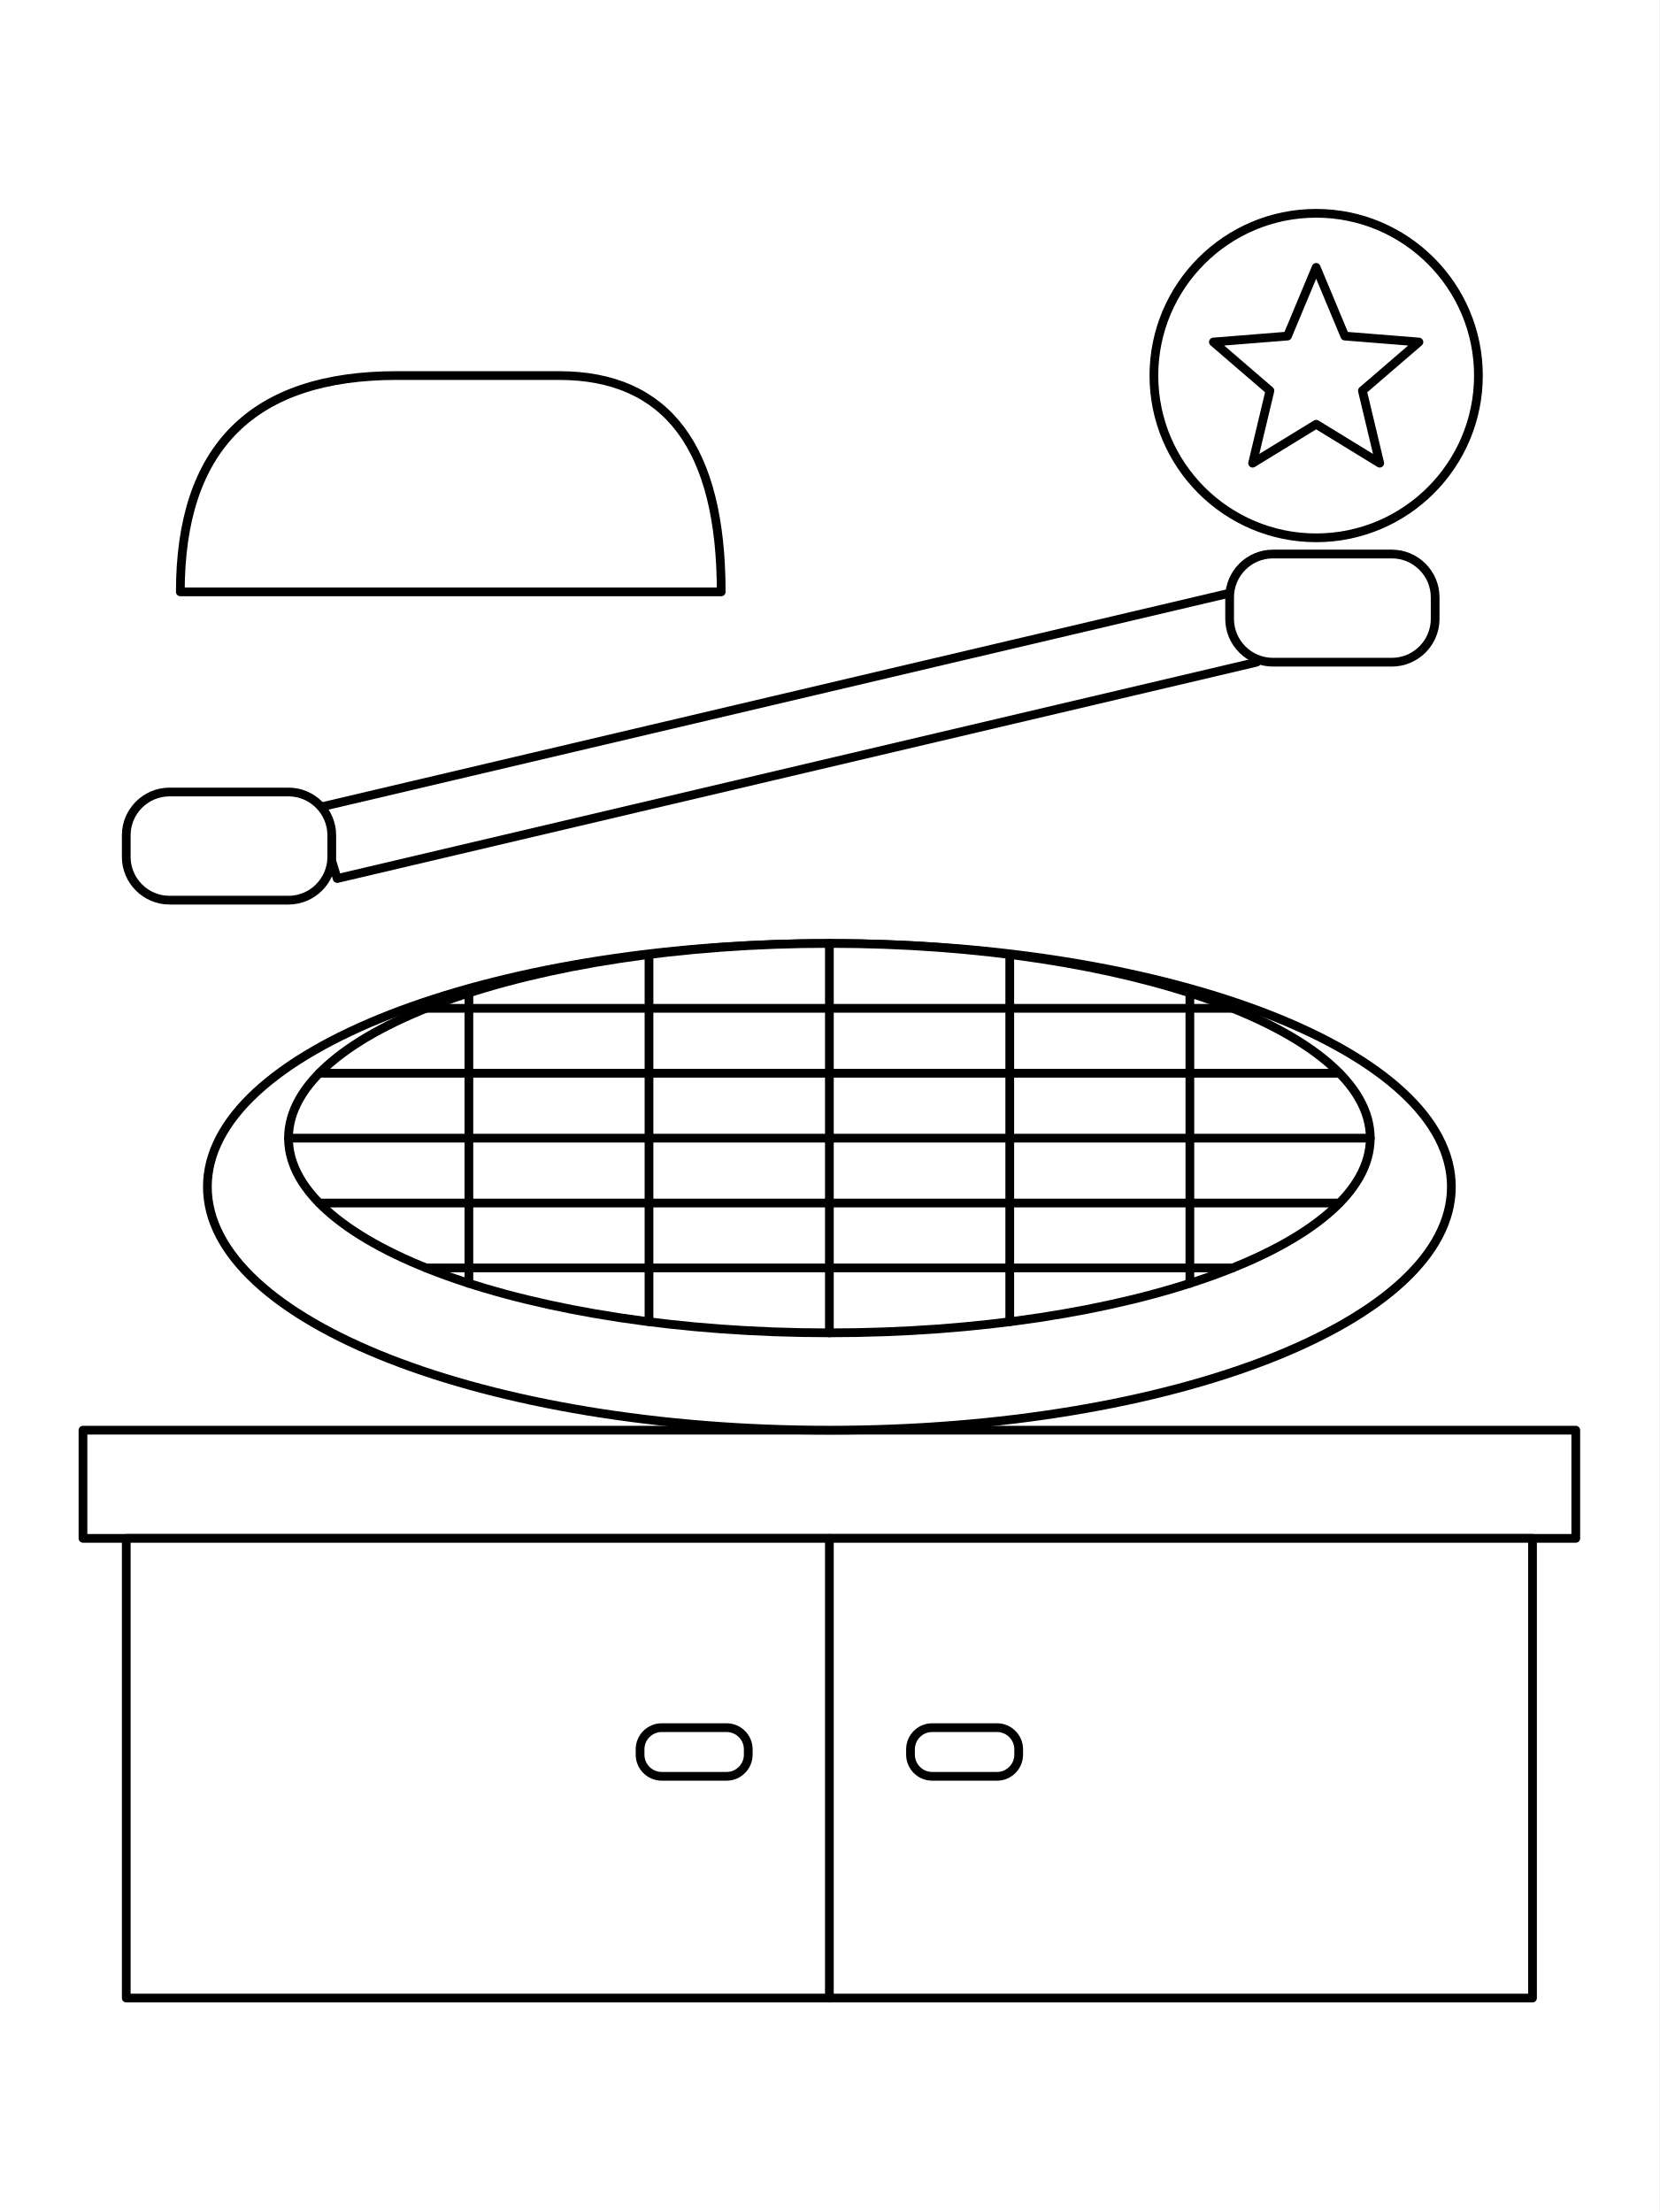
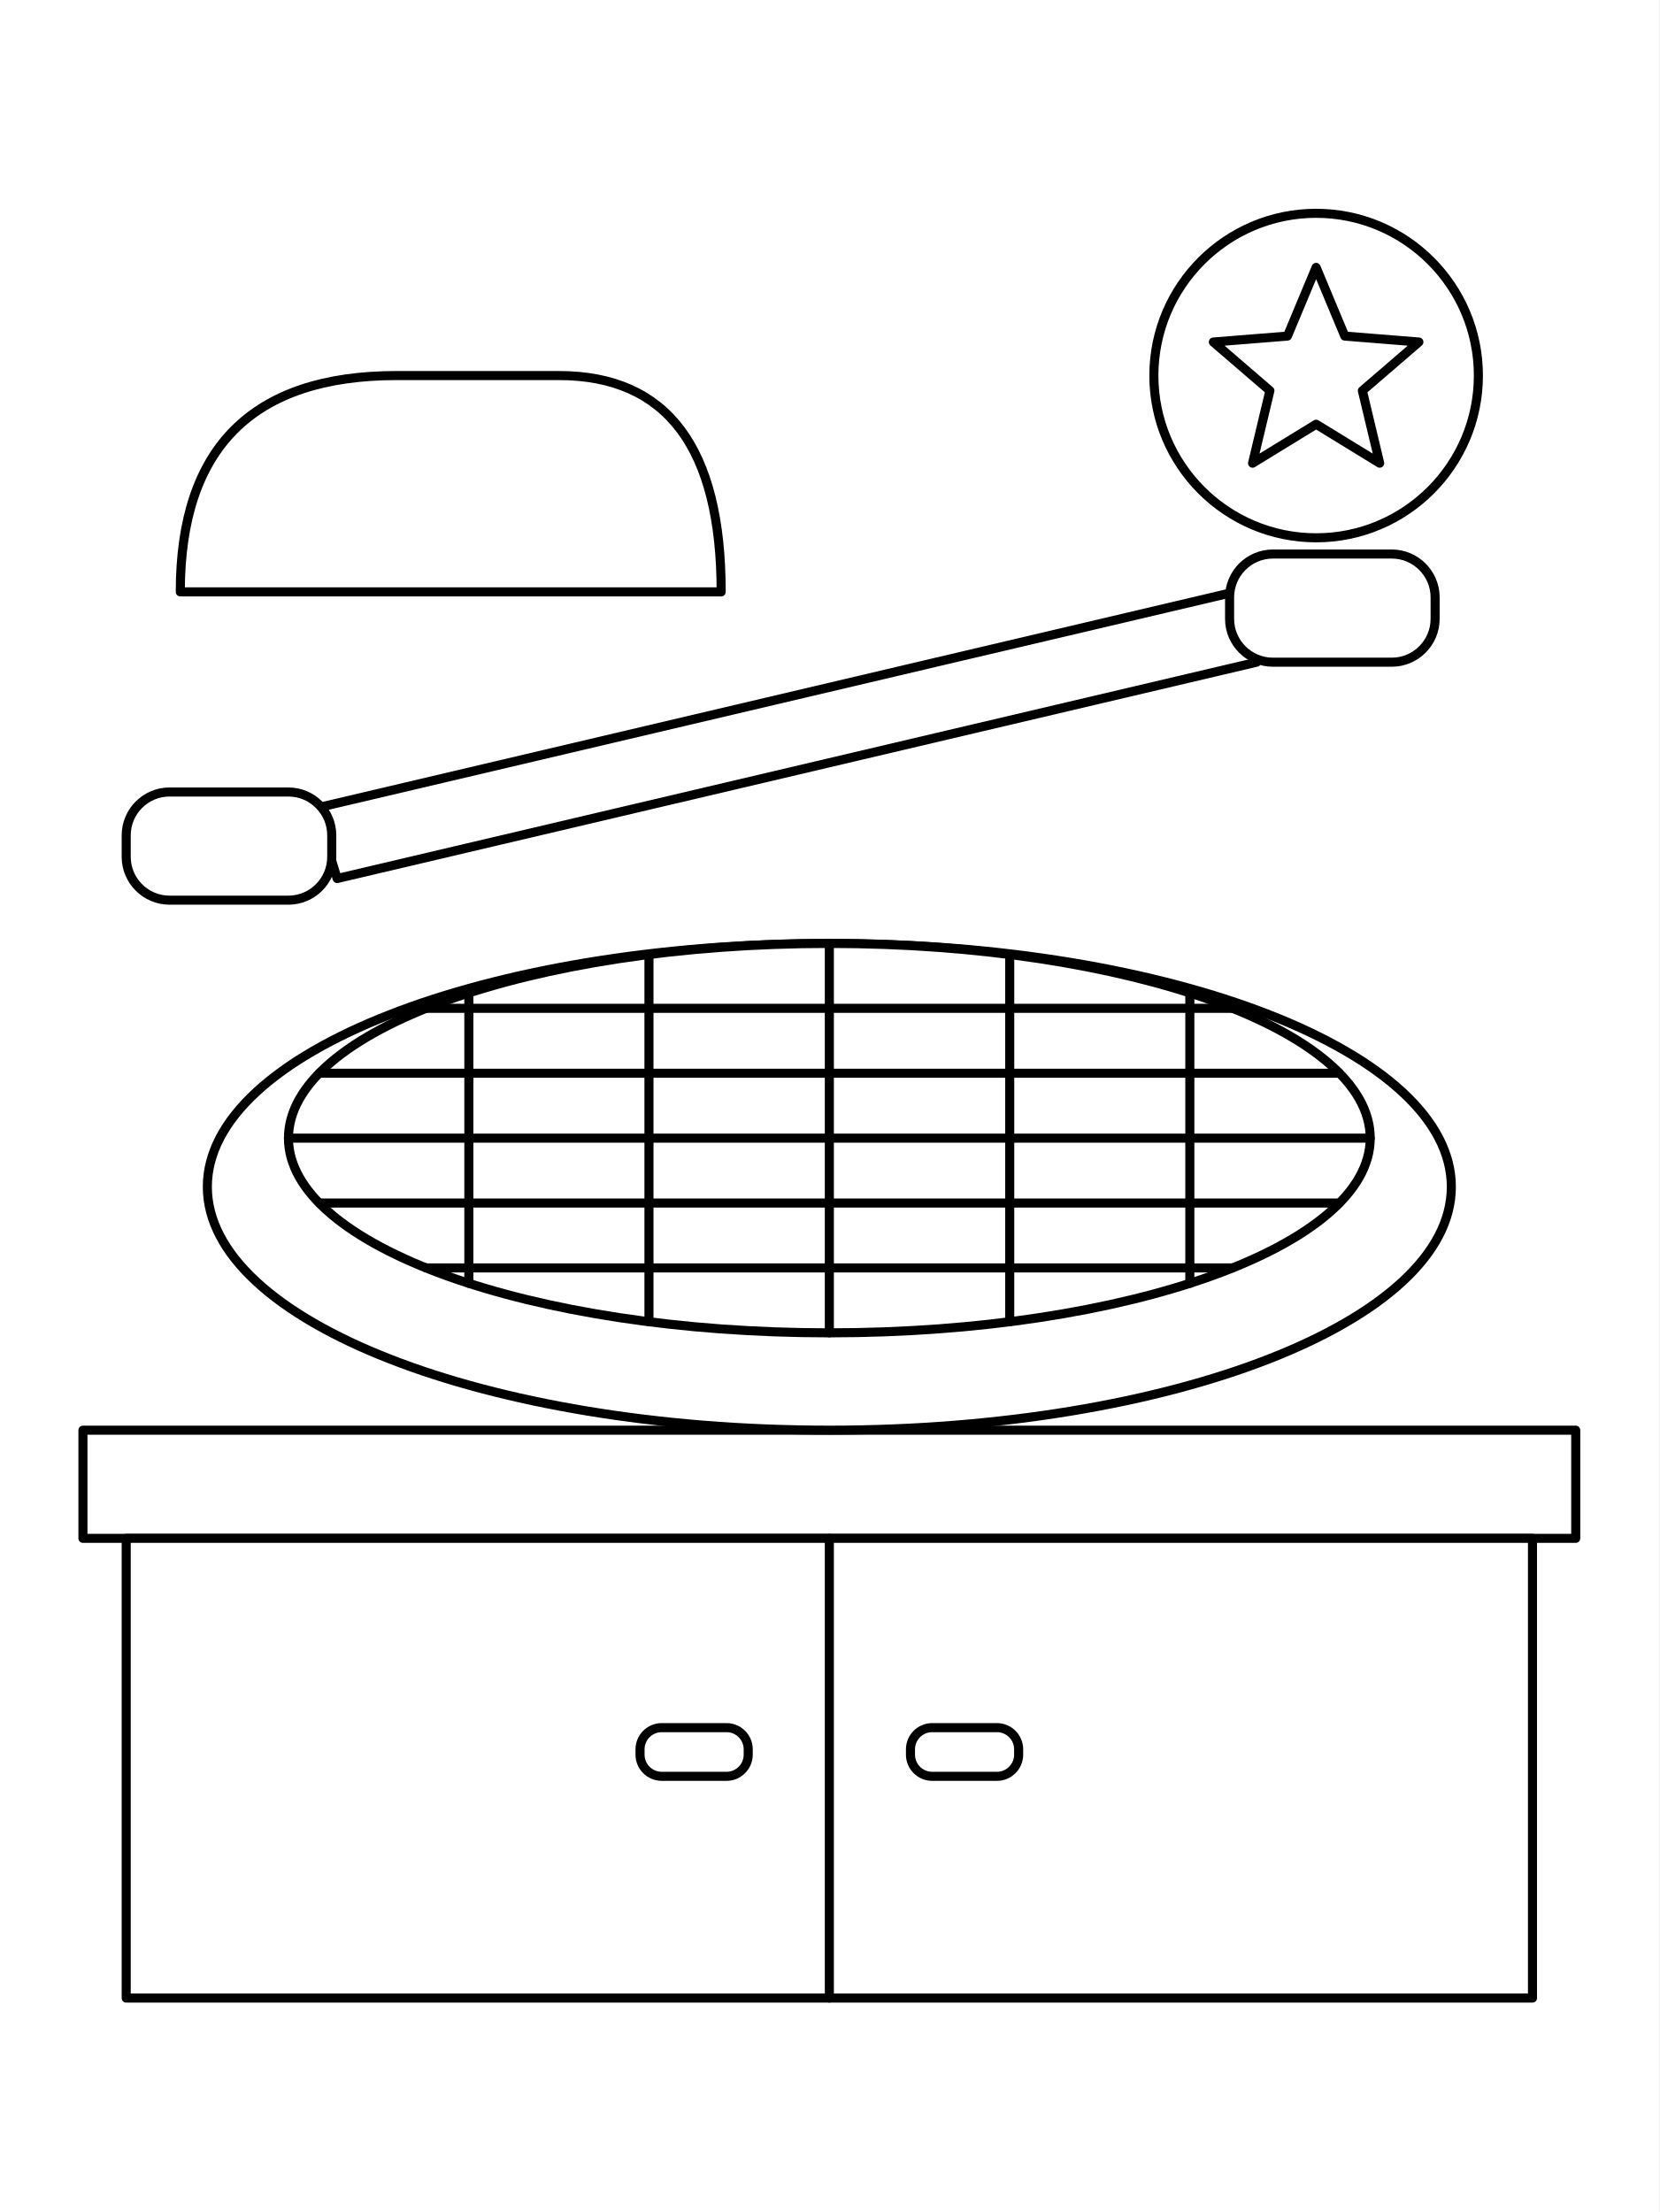
- <svg xmlns="http://www.w3.org/2000/svg" version="1.1" viewBox="0 0 600 800" width="5.932in" height="7.909in" role="img" aria-label="Baking Day, a picture to color">
+ <svg xmlns="http://www.w3.org/2000/svg" version="1.1" viewBox="0 0 600 800" width="5.715in" height="7.62in" role="img" aria-label="Baking Day, a picture to color">
  <rect width="600" height="800" fill="#fff" />
-   <g transform="translate(6.522 -30.435) scale(0.978)" fill="#fff" data-bw="white" stroke="#000" stroke-width="3.231" stroke-linecap="round" stroke-linejoin="round">
+   <g transform="translate(6.522 -30.435) scale(0.978)" fill="#fff" data-bw="white" stroke="#000" stroke-width="3.354" stroke-linecap="round" stroke-linejoin="round">
    <path d="M24 560 L576 560 L576 600 L24 600 Z" />
    <path d="M40 600 L560 600 L560 770 L40 770 Z" />
-     <path fill="none" stroke-width="3.231" d="M300 600 L300 770" />
+     <path fill="none" stroke-width="3.354" d="M300 600 L300 770" />
    <path d="M238 670 L262 670 C266.4 670 270 673.6 270 678 L270 680 C270 684.4 266.4 688 262 688 L238 688 C233.6 688 230 684.4 230 680 L230 678 C230 673.6 233.6 670 238 670 Z" />
    <path d="M338 670 L362 670 C366.4 670 370 673.6 370 678 L370 680 C370 684.4 366.4 688 362 688 L338 688 C333.6 688 330 684.4 330 680 L330 678 C330 673.6 333.6 670 338 670 Z" />
    <path d="M530 470 C530 519.7 427 560 300 560 C173 560 70 519.7 70 470 C70 420.3 173 380 300 380 C427 380 530 420.3 530 470 Z" />
    <path d="M500 452 C500 491.8 410.5 524 300 524 C189.5 524 100 491.8 100 452 C100 412.2 189.5 380 300 380 C410.5 380 500 412.2 500 452 Z" />
    <path fill="none" d="M166.7 398.3 L166.7 505.7" />
    <path fill="none" d="M150.9 404 L449.1 404" />
    <path fill="none" d="M233.3 384.1 L233.3 519.9" />
    <path fill="none" d="M111.4 428 L488.6 428" />
    <path fill="none" d="M300 380 L300 524" />
    <path fill="none" d="M100 452 L500 452" />
    <path fill="none" d="M366.7 384.1 L366.7 519.9" />
    <path fill="none" d="M111.4 476 L488.6 476" />
    <path fill="none" d="M433.3 398.3 L433.3 505.7" />
    <path fill="none" d="M150.9 500 L449.1 500" />
    <path d="M110 330 L450 250 L458 276 L118 356 Z" />
    <path d="M56 324 L100 324 C108.8 324 116 331.2 116 340 L116 348 C116 356.8 108.8 364 100 364 L56 364 C47.2 364 40 356.8 40 348 L40 340 C40 331.2 47.2 324 56 324 Z" />
    <path d="M464 236 L508 236 C516.8 236 524 243.2 524 252 L524 260 C524 268.8 516.8 276 508 276 L464 276 C455.2 276 448 268.8 448 260 L448 252 C448 243.2 455.2 236 464 236 Z" />
    <path d="M540 170 C540 203.1 513.1 230 480 230 C446.9 230 420 203.1 420 170 C420 136.9 446.9 110 480 110 C513.1 110 540 136.9 540 170 Z" />
    <path d="M480 130 L490.6 155.4 L518 157.6 L497.1 175.6 L503.5 202.4 L480 188 L456.5 202.4 L462.9 175.6 L442 157.6 L469.4 155.4 Z" />
    <path d="M60 250 C60 196.7 86.7 170 140 170 L200 170 C240 170 260 196.7 260 250 Z" />
  </g>
</svg>
